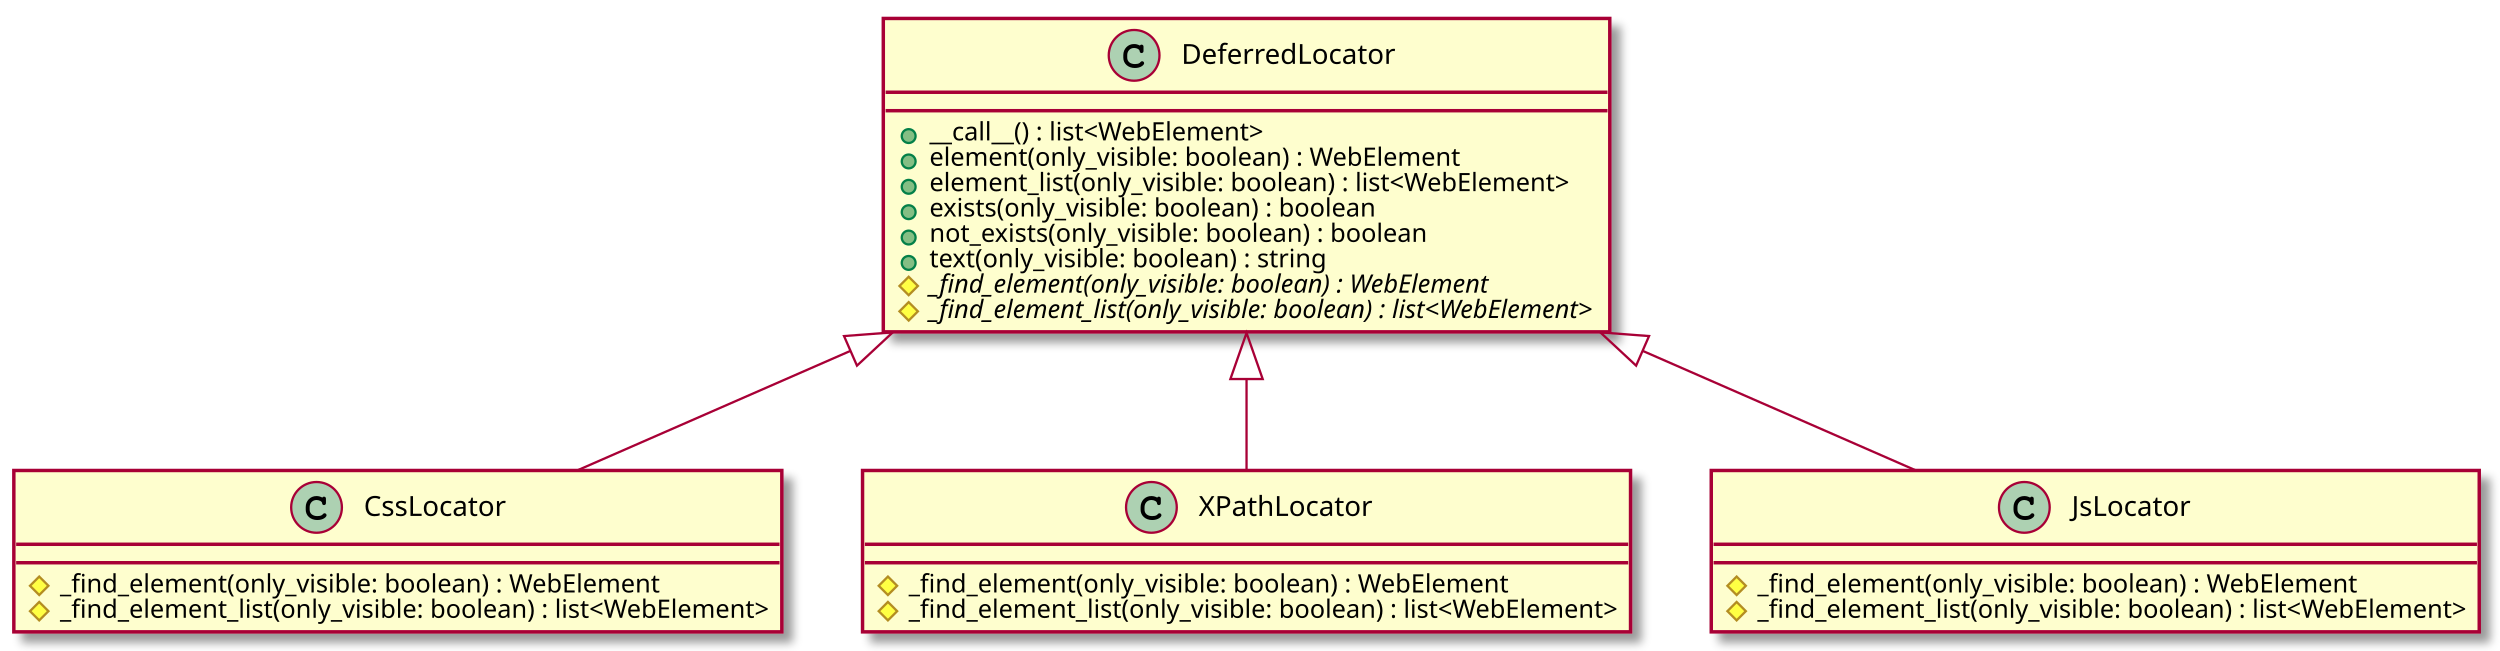
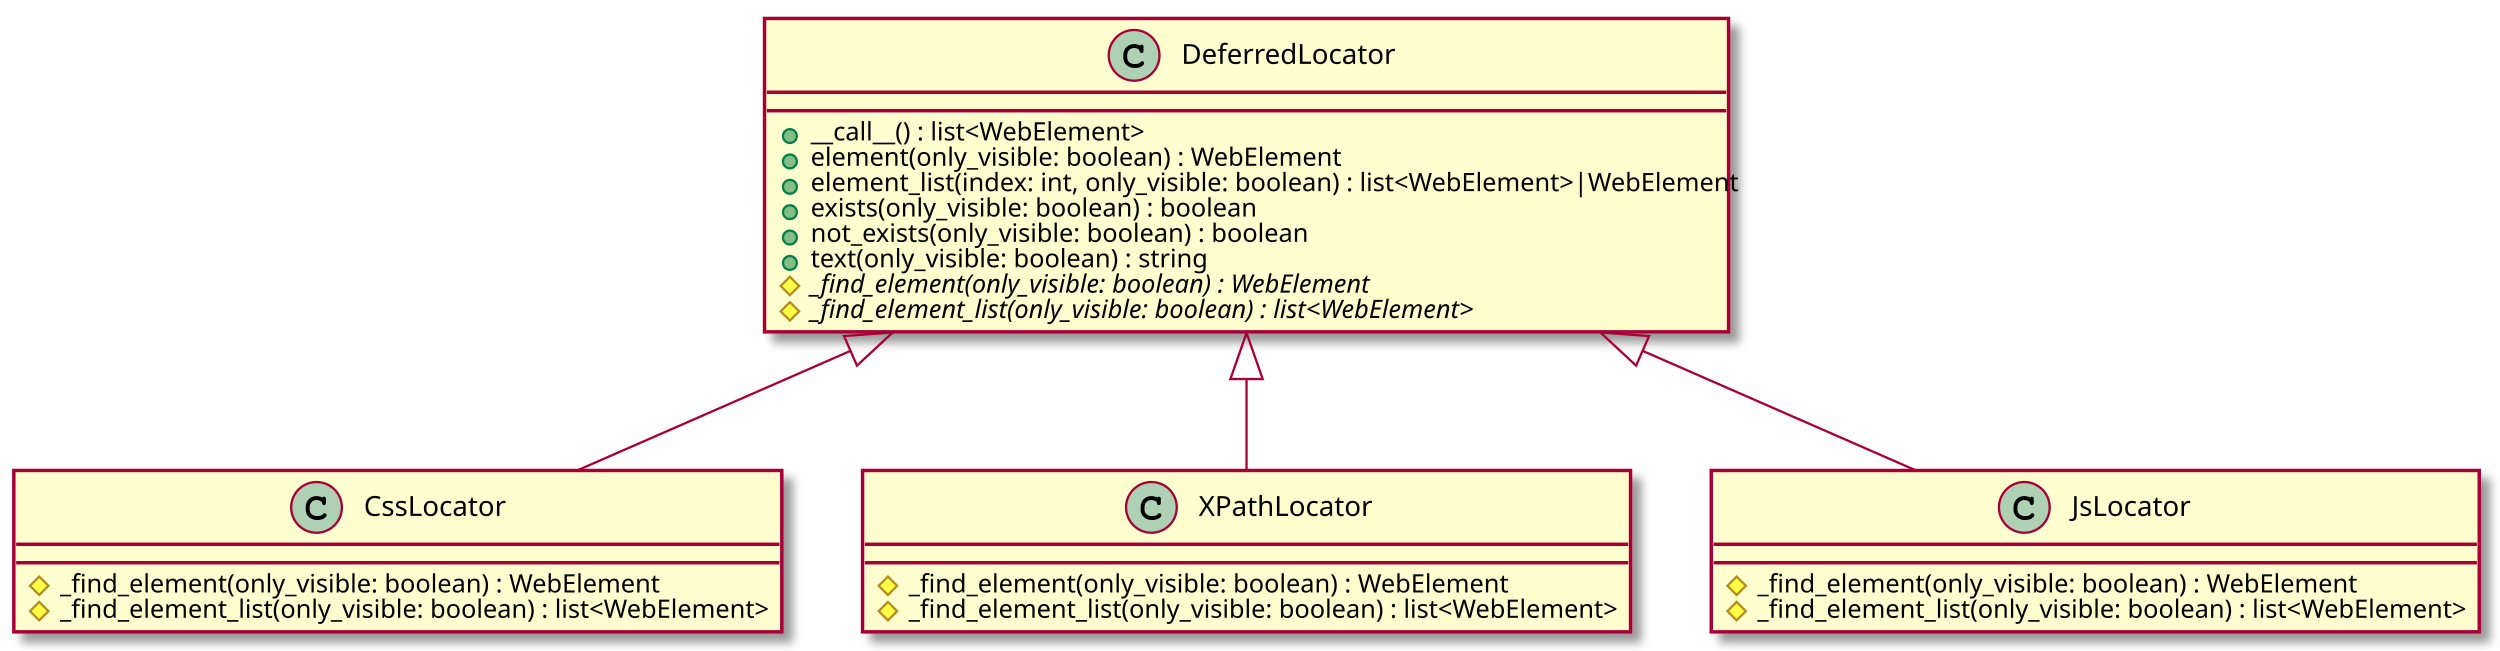
<svg xmlns="http://www.w3.org/2000/svg" height="282px" style="width:1084px;height:282px;" version="1.1" viewBox="0 0 1084 282" width="1084px">
  <defs>
    <filter height="300%" id="f1" width="300%" x="-1" y="-1">
      <feGaussianBlur result="blurOut" stdDeviation="2.0" />
      <feColorMatrix in="blurOut" result="blurOut2" type="matrix" values="0 0 0 0 0 0 0 0 0 0 0 0 0 0 0 0 0 0 .4 0" />
      <feOffset dx="4.0" dy="4.0" in="blurOut2" result="blurOut3" />
      <feBlend in="SourceGraphic" in2="blurOut3" mode="normal" />
    </filter>
  </defs>
  <g>
-     <rect fill="#FEFECE" filter="url(#f1)" height="135.891" style="stroke: #A80036; stroke-width: 1.5;" width="315" x="383" y="8" />
+     <rect fill="#FEFECE" filter="url(#f1)" height="135.891" style="stroke: #A80036; stroke-width: 1.5;" width="418" x="331.5" y="8" />
    <ellipse cx="491.75" cy="24" fill="#ADD1B2" rx="11" ry="11" style="stroke: #A80036; stroke-width: 1.0;" />
    <path d="M494.094,19.672 L494.266,19.75 C494.484,19.438 494.688,19.344 494.984,19.344 C495.281,19.344 495.562,19.484 495.719,19.75 C495.812,19.906 495.828,20.031 495.828,20.469 L495.828,21.891 C495.828,22.312 495.797,22.5 495.688,22.656 C495.516,22.875 495.25,23.016 494.984,23.016 C494.766,23.016 494.531,22.906 494.391,22.766 C494.25,22.641 494.219,22.516 494.156,22.109 C494.062,21.703 493.891,21.484 493.406,21.203 C492.938,20.953 492.328,20.797 491.75,20.797 C490.016,20.797 488.766,22.109 488.766,23.891 L488.766,24.984 C488.766,26.688 490.062,27.781 492.109,27.781 C492.875,27.781 493.562,27.656 493.984,27.391 C494.172,27.297 494.172,27.297 494.625,26.812 C494.812,26.625 495.016,26.547 495.234,26.547 C495.703,26.547 496.094,26.938 496.094,27.391 C496.094,27.781 495.766,28.234 495.188,28.641 C494.438,29.188 493.281,29.484 492.062,29.484 C489.172,29.484 487.062,27.594 487.062,25.016 L487.062,23.891 C487.062,21.172 489.062,19.094 491.688,19.094 C492.562,19.094 493.156,19.234 494.094,19.672 Z " />
    <text fill="#000000" font-family="sans-serif" font-size="12" lengthAdjust="spacingAndGlyphs" textLength="89" x="512.25" y="27.7">DeferredLocator</text>
-     <line style="stroke: #A80036; stroke-width: 1.5;" x1="384" x2="697" y1="40" y2="40" />
-     <line style="stroke: #A80036; stroke-width: 1.5;" x1="384" x2="697" y1="48" y2="48" />
-     <ellipse cx="394" cy="59" fill="#84BE84" rx="3" ry="3" style="stroke: #038048; stroke-width: 1.0;" />
-     <text fill="#000000" font-family="sans-serif" font-size="11" lengthAdjust="spacingAndGlyphs" textLength="151" x="403" y="60.889">__call__() : list&lt;WebElement&gt;</text>
-     <ellipse cx="394" cy="70" fill="#84BE84" rx="3" ry="3" style="stroke: #038048; stroke-width: 1.0;" />
-     <text fill="#000000" font-family="sans-serif" font-size="11" lengthAdjust="spacingAndGlyphs" textLength="227" x="403" y="71.889">element(only_visible: boolean) : WebElement</text>
-     <ellipse cx="394" cy="81" fill="#84BE84" rx="3" ry="3" style="stroke: #038048; stroke-width: 1.0;" />
-     <text fill="#000000" font-family="sans-serif" font-size="11" lengthAdjust="spacingAndGlyphs" textLength="274" x="403" y="82.889">element_list(only_visible: boolean) : list&lt;WebElement&gt;</text>
-     <ellipse cx="394" cy="92" fill="#84BE84" rx="3" ry="3" style="stroke: #038048; stroke-width: 1.0;" />
-     <text fill="#000000" font-family="sans-serif" font-size="11" lengthAdjust="spacingAndGlyphs" textLength="194" x="403" y="93.889">exists(only_visible: boolean) : boolean</text>
-     <ellipse cx="394" cy="103" fill="#84BE84" rx="3" ry="3" style="stroke: #038048; stroke-width: 1.0;" />
-     <text fill="#000000" font-family="sans-serif" font-size="11" lengthAdjust="spacingAndGlyphs" textLength="217" x="403" y="104.889">not_exists(only_visible: boolean) : boolean</text>
-     <ellipse cx="394" cy="114" fill="#84BE84" rx="3" ry="3" style="stroke: #038048; stroke-width: 1.0;" />
-     <text fill="#000000" font-family="sans-serif" font-size="11" lengthAdjust="spacingAndGlyphs" textLength="170" x="403" y="115.889">text(only_visible: boolean) : string</text>
-     <polygon fill="#FFFF44" points="394,120,398,124,394,128,390,124" style="stroke: #B38D22; stroke-width: 1.0;" />
-     <text fill="#000000" font-family="sans-serif" font-size="11" font-style="italic" lengthAdjust="spacingAndGlyphs" textLength="245" x="403" y="126.889">_find_element(only_visible: boolean) : WebElement</text>
-     <polygon fill="#FFFF44" points="394,131,398,135,394,139,390,135" style="stroke: #B38D22; stroke-width: 1.0;" />
-     <text fill="#000000" font-family="sans-serif" font-size="11" font-style="italic" lengthAdjust="spacingAndGlyphs" textLength="289" x="403" y="137.889">_find_element_list(only_visible: boolean) : list&lt;WebElement&gt;</text>
+     <line style="stroke: #A80036; stroke-width: 1.5;" x1="332.5" x2="748.5" y1="40" y2="40" />
+     <line style="stroke: #A80036; stroke-width: 1.5;" x1="332.5" x2="748.5" y1="48" y2="48" />
+     <ellipse cx="342.5" cy="59" fill="#84BE84" rx="3" ry="3" style="stroke: #038048; stroke-width: 1.0;" />
+     <text fill="#000000" font-family="sans-serif" font-size="11" lengthAdjust="spacingAndGlyphs" textLength="151" x="351.5" y="60.889">__call__() : list&lt;WebElement&gt;</text>
+     <ellipse cx="342.5" cy="70" fill="#84BE84" rx="3" ry="3" style="stroke: #038048; stroke-width: 1.0;" />
+     <text fill="#000000" font-family="sans-serif" font-size="11" lengthAdjust="spacingAndGlyphs" textLength="227" x="351.5" y="71.889">element(only_visible: boolean) : WebElement</text>
+     <ellipse cx="342.5" cy="81" fill="#84BE84" rx="3" ry="3" style="stroke: #038048; stroke-width: 1.0;" />
+     <text fill="#000000" font-family="sans-serif" font-size="11" lengthAdjust="spacingAndGlyphs" textLength="392" x="351.5" y="82.889">element_list(index: int, only_visible: boolean) : list&lt;WebElement&gt;|WebElement</text>
+     <ellipse cx="342.5" cy="92" fill="#84BE84" rx="3" ry="3" style="stroke: #038048; stroke-width: 1.0;" />
+     <text fill="#000000" font-family="sans-serif" font-size="11" lengthAdjust="spacingAndGlyphs" textLength="194" x="351.5" y="93.889">exists(only_visible: boolean) : boolean</text>
+     <ellipse cx="342.5" cy="103" fill="#84BE84" rx="3" ry="3" style="stroke: #038048; stroke-width: 1.0;" />
+     <text fill="#000000" font-family="sans-serif" font-size="11" lengthAdjust="spacingAndGlyphs" textLength="217" x="351.5" y="104.889">not_exists(only_visible: boolean) : boolean</text>
+     <ellipse cx="342.5" cy="114" fill="#84BE84" rx="3" ry="3" style="stroke: #038048; stroke-width: 1.0;" />
+     <text fill="#000000" font-family="sans-serif" font-size="11" lengthAdjust="spacingAndGlyphs" textLength="170" x="351.5" y="115.889">text(only_visible: boolean) : string</text>
+     <polygon fill="#FFFF44" points="342.5,120,346.5,124,342.5,128,338.5,124" style="stroke: #B38D22; stroke-width: 1.0;" />
+     <text fill="#000000" font-family="sans-serif" font-size="11" font-style="italic" lengthAdjust="spacingAndGlyphs" textLength="245" x="351.5" y="126.889">_find_element(only_visible: boolean) : WebElement</text>
+     <polygon fill="#FFFF44" points="342.5,131,346.5,135,342.5,139,338.5,135" style="stroke: #B38D22; stroke-width: 1.0;" />
+     <text fill="#000000" font-family="sans-serif" font-size="11" font-style="italic" lengthAdjust="spacingAndGlyphs" textLength="289" x="351.5" y="137.889">_find_element_list(only_visible: boolean) : list&lt;WebElement&gt;</text>
    <rect fill="#FEFECE" filter="url(#f1)" height="69.973" style="stroke: #A80036; stroke-width: 1.5;" width="333" x="6" y="204" />
    <ellipse cx="137.25" cy="220" fill="#ADD1B2" rx="11" ry="11" style="stroke: #A80036; stroke-width: 1.0;" />
    <path d="M139.594,215.672 L139.766,215.75 C139.984,215.438 140.188,215.344 140.484,215.344 C140.781,215.344 141.062,215.484 141.219,215.75 C141.312,215.906 141.328,216.031 141.328,216.469 L141.328,217.891 C141.328,218.312 141.297,218.5 141.188,218.656 C141.016,218.875 140.75,219.016 140.484,219.016 C140.266,219.016 140.031,218.906 139.891,218.766 C139.75,218.641 139.719,218.516 139.656,218.109 C139.562,217.703 139.391,217.484 138.906,217.203 C138.438,216.953 137.828,216.797 137.25,216.797 C135.516,216.797 134.266,218.109 134.266,219.891 L134.266,220.984 C134.266,222.688 135.562,223.781 137.609,223.781 C138.375,223.781 139.062,223.656 139.484,223.391 C139.672,223.297 139.672,223.297 140.125,222.812 C140.312,222.625 140.516,222.547 140.734,222.547 C141.203,222.547 141.594,222.938 141.594,223.391 C141.594,223.781 141.266,224.234 140.688,224.641 C139.938,225.188 138.781,225.484 137.562,225.484 C134.672,225.484 132.562,223.594 132.562,221.016 L132.562,219.891 C132.562,217.172 134.562,215.094 137.188,215.094 C138.062,215.094 138.656,215.234 139.594,215.672 Z " />
    <text fill="#000000" font-family="sans-serif" font-size="12" lengthAdjust="spacingAndGlyphs" textLength="62" x="157.75" y="223.7">CssLocator</text>
    <line style="stroke: #A80036; stroke-width: 1.5;" x1="7" x2="338" y1="236" y2="236" />
    <line style="stroke: #A80036; stroke-width: 1.5;" x1="7" x2="338" y1="244" y2="244" />
    <polygon fill="#FFFF44" points="17,250,21,254,17,258,13,254" style="stroke: #B38D22; stroke-width: 1.0;" />
    <text fill="#000000" font-family="sans-serif" font-size="11" lengthAdjust="spacingAndGlyphs" textLength="260" x="26" y="256.889">_find_element(only_visible: boolean) : WebElement</text>
    <polygon fill="#FFFF44" points="17,261,21,265,17,269,13,265" style="stroke: #B38D22; stroke-width: 1.0;" />
    <text fill="#000000" font-family="sans-serif" font-size="11" lengthAdjust="spacingAndGlyphs" textLength="307" x="26" y="267.889">_find_element_list(only_visible: boolean) : list&lt;WebElement&gt;</text>
    <rect fill="#FEFECE" filter="url(#f1)" height="69.973" style="stroke: #A80036; stroke-width: 1.5;" width="333" x="374" y="204" />
    <ellipse cx="499.25" cy="220" fill="#ADD1B2" rx="11" ry="11" style="stroke: #A80036; stroke-width: 1.0;" />
    <path d="M501.594,215.672 L501.766,215.75 C501.984,215.438 502.188,215.344 502.484,215.344 C502.781,215.344 503.062,215.484 503.219,215.75 C503.312,215.906 503.328,216.031 503.328,216.469 L503.328,217.891 C503.328,218.312 503.297,218.5 503.188,218.656 C503.016,218.875 502.75,219.016 502.484,219.016 C502.266,219.016 502.031,218.906 501.891,218.766 C501.75,218.641 501.719,218.516 501.656,218.109 C501.562,217.703 501.391,217.484 500.906,217.203 C500.438,216.953 499.828,216.797 499.25,216.797 C497.516,216.797 496.266,218.109 496.266,219.891 L496.266,220.984 C496.266,222.688 497.562,223.781 499.609,223.781 C500.375,223.781 501.062,223.656 501.484,223.391 C501.672,223.297 501.672,223.297 502.125,222.812 C502.312,222.625 502.516,222.547 502.734,222.547 C503.203,222.547 503.594,222.938 503.594,223.391 C503.594,223.781 503.266,224.234 502.688,224.641 C501.938,225.188 500.781,225.484 499.562,225.484 C496.672,225.484 494.562,223.594 494.562,221.016 L494.562,219.891 C494.562,217.172 496.562,215.094 499.188,215.094 C500.062,215.094 500.656,215.234 501.594,215.672 Z " />
    <text fill="#000000" font-family="sans-serif" font-size="12" lengthAdjust="spacingAndGlyphs" textLength="74" x="519.75" y="223.7">XPathLocator</text>
    <line style="stroke: #A80036; stroke-width: 1.5;" x1="375" x2="706" y1="236" y2="236" />
    <line style="stroke: #A80036; stroke-width: 1.5;" x1="375" x2="706" y1="244" y2="244" />
    <polygon fill="#FFFF44" points="385,250,389,254,385,258,381,254" style="stroke: #B38D22; stroke-width: 1.0;" />
    <text fill="#000000" font-family="sans-serif" font-size="11" lengthAdjust="spacingAndGlyphs" textLength="260" x="394" y="256.889">_find_element(only_visible: boolean) : WebElement</text>
    <polygon fill="#FFFF44" points="385,261,389,265,385,269,381,265" style="stroke: #B38D22; stroke-width: 1.0;" />
    <text fill="#000000" font-family="sans-serif" font-size="11" lengthAdjust="spacingAndGlyphs" textLength="307" x="394" y="267.889">_find_element_list(only_visible: boolean) : list&lt;WebElement&gt;</text>
    <rect fill="#FEFECE" filter="url(#f1)" height="69.973" style="stroke: #A80036; stroke-width: 1.5;" width="333" x="742" y="204" />
    <ellipse cx="877.75" cy="220" fill="#ADD1B2" rx="11" ry="11" style="stroke: #A80036; stroke-width: 1.0;" />
    <path d="M880.094,215.672 L880.266,215.75 C880.484,215.438 880.688,215.344 880.984,215.344 C881.281,215.344 881.562,215.484 881.719,215.75 C881.812,215.906 881.828,216.031 881.828,216.469 L881.828,217.891 C881.828,218.312 881.797,218.5 881.688,218.656 C881.516,218.875 881.25,219.016 880.984,219.016 C880.766,219.016 880.531,218.906 880.391,218.766 C880.25,218.641 880.219,218.516 880.156,218.109 C880.062,217.703 879.891,217.484 879.406,217.203 C878.938,216.953 878.328,216.797 877.75,216.797 C876.016,216.797 874.766,218.109 874.766,219.891 L874.766,220.984 C874.766,222.688 876.062,223.781 878.109,223.781 C878.875,223.781 879.562,223.656 879.984,223.391 C880.172,223.297 880.172,223.297 880.625,222.812 C880.812,222.625 881.016,222.547 881.234,222.547 C881.703,222.547 882.094,222.938 882.094,223.391 C882.094,223.781 881.766,224.234 881.188,224.641 C880.438,225.188 879.281,225.484 878.062,225.484 C875.172,225.484 873.062,223.594 873.062,221.016 L873.062,219.891 C873.062,217.172 875.062,215.094 877.688,215.094 C878.562,215.094 879.156,215.234 880.094,215.672 Z " />
    <text fill="#000000" font-family="sans-serif" font-size="12" lengthAdjust="spacingAndGlyphs" textLength="53" x="898.25" y="223.7">JsLocator</text>
    <line style="stroke: #A80036; stroke-width: 1.5;" x1="743" x2="1074" y1="236" y2="236" />
    <line style="stroke: #A80036; stroke-width: 1.5;" x1="743" x2="1074" y1="244" y2="244" />
    <polygon fill="#FFFF44" points="753,250,757,254,753,258,749,254" style="stroke: #B38D22; stroke-width: 1.0;" />
    <text fill="#000000" font-family="sans-serif" font-size="11" lengthAdjust="spacingAndGlyphs" textLength="260" x="762" y="256.889">_find_element(only_visible: boolean) : WebElement</text>
    <polygon fill="#FFFF44" points="753,261,757,265,753,269,749,265" style="stroke: #B38D22; stroke-width: 1.0;" />
    <text fill="#000000" font-family="sans-serif" font-size="11" lengthAdjust="spacingAndGlyphs" textLength="307" x="762" y="267.889">_find_element_list(only_visible: boolean) : list&lt;WebElement&gt;</text>
    <path d="M368.762,152.135 C327.27,170.288 284.943,188.806 250.27,203.976 " fill="none" style="stroke: #A80036; stroke-width: 1.0;" />
    <polygon fill="none" points="365.971,145.716,387.1,144.113,371.582,158.542,365.971,145.716" style="stroke: #A80036; stroke-width: 1.0;" />
    <path d="M540.5,164.716 C540.5,178.612 540.5,192.219 540.5,203.862 " fill="none" style="stroke: #A80036; stroke-width: 1.0;" />
    <polygon fill="none" points="533.5,164.346,540.5,144.346,547.5,164.346,533.5,164.346" style="stroke: #A80036; stroke-width: 1.0;" />
    <path d="M712.238,152.135 C753.73,170.288 796.057,188.806 830.73,203.976 " fill="none" style="stroke: #A80036; stroke-width: 1.0;" />
    <polygon fill="none" points="709.418,158.542,693.9,144.113,715.029,145.716,709.418,158.542" style="stroke: #A80036; stroke-width: 1.0;" />
  </g>
</svg>
